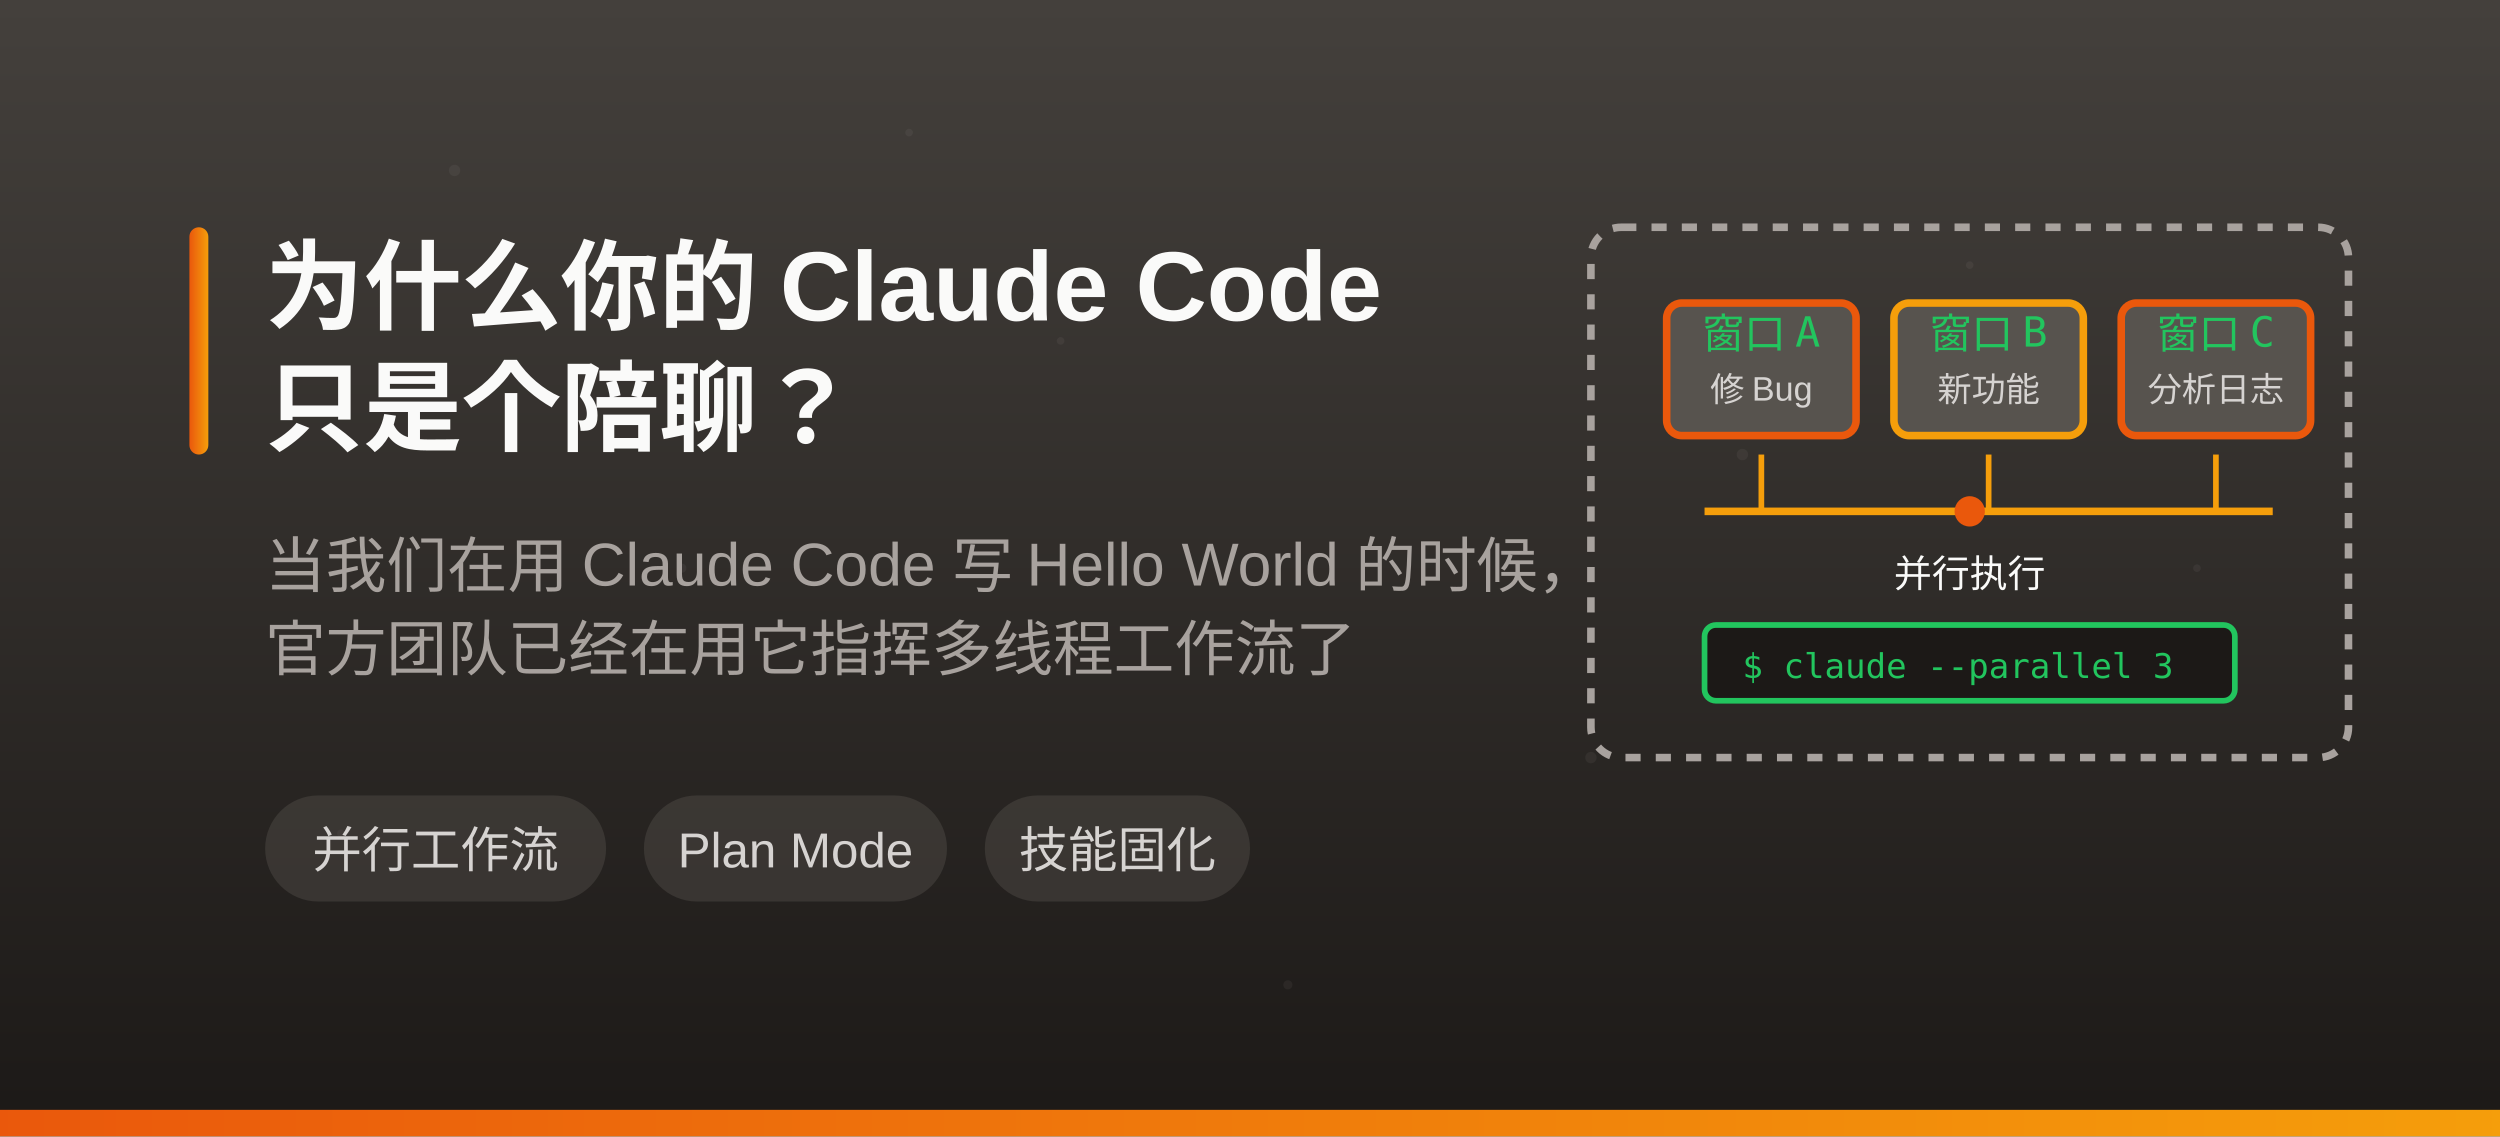
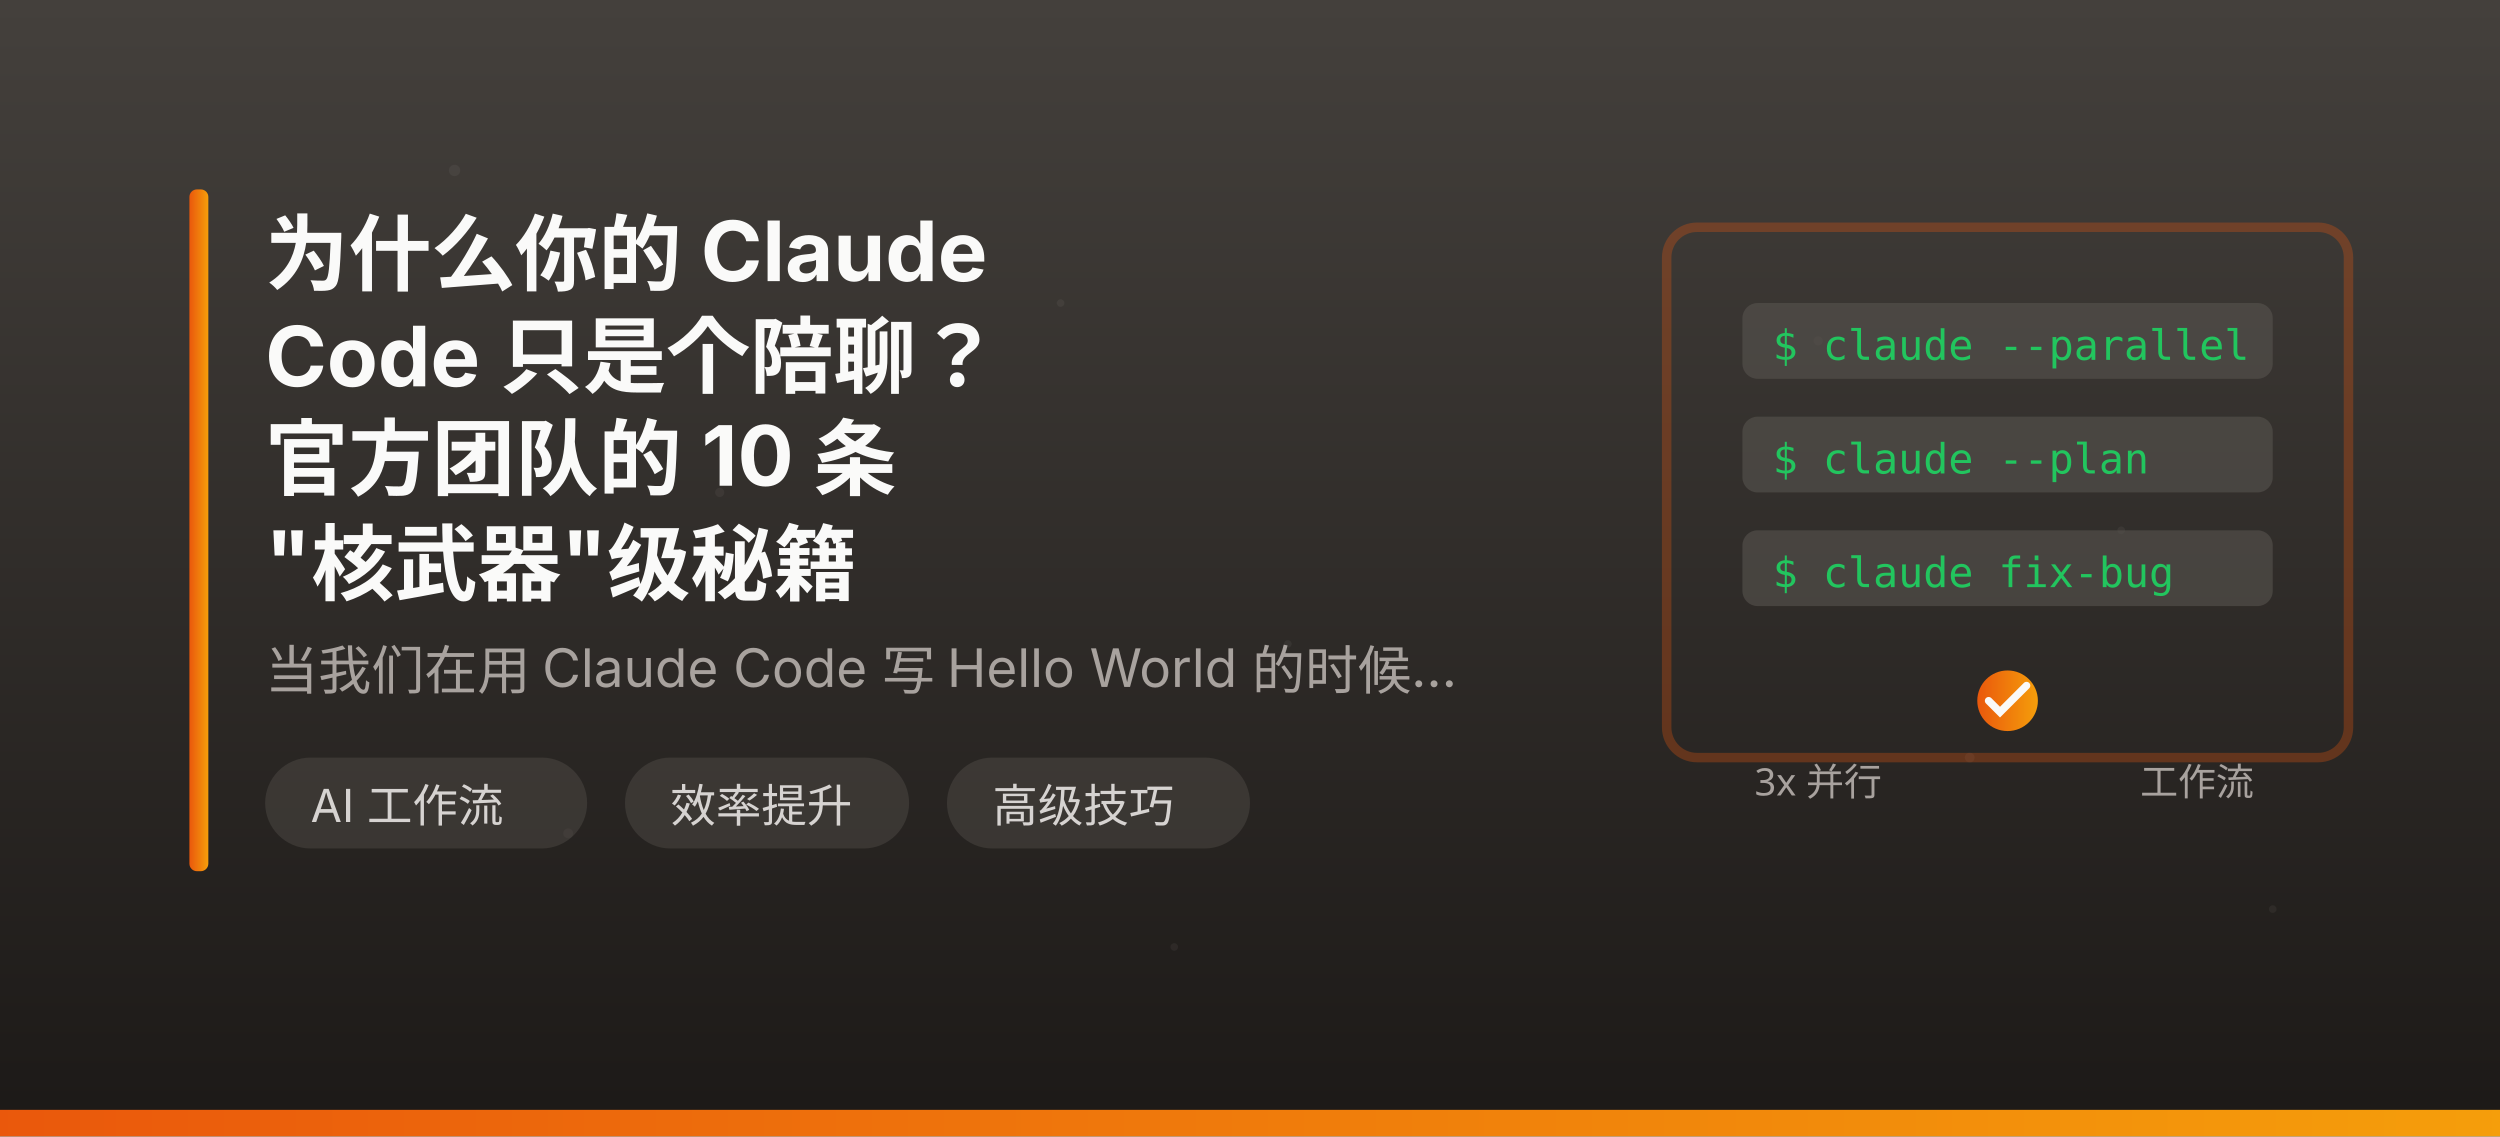
- <svg xmlns="http://www.w3.org/2000/svg" viewBox="0 0 660 300">
+ <svg xmlns="http://www.w3.org/2000/svg" viewBox="0 0 660 300" width="660" height="300">
  <defs>
    <linearGradient id="bgGrad" x1="0%" y1="0%" x2="0%" y2="100%">
      <stop offset="0%" style="stop-color:#44403C" />
      <stop offset="100%" style="stop-color:#1C1917" />
    </linearGradient>
    <linearGradient id="accentGrad" x1="0%" y1="0%" x2="100%" y2="0%">
      <stop offset="0%" style="stop-color:#EA580C" />
      <stop offset="100%" style="stop-color:#F59E0B" />
    </linearGradient>
  </defs>
  <rect width="660" height="300" fill="url(#bgGrad)" />
  <g opacity="0.06">
    <circle cx="120" cy="45" r="1.5" fill="#D6D3D1" />
-     <circle cx="280" cy="90" r="1" fill="#D6D3D1" />
-     <circle cx="180" cy="150" r="1.2" fill="#D6D3D1" />
-     <circle cx="520" cy="70" r="1" fill="#D6D3D1" />
-     <circle cx="420" cy="200" r="1.5" fill="#D6D3D1" />
-     <circle cx="90" cy="220" r="1" fill="#D6D3D1" />
-     <circle cx="340" cy="260" r="1.2" fill="#D6D3D1" />
-     <circle cx="580" cy="150" r="1" fill="#D6D3D1" />
-     <circle cx="240" cy="35" r="1" fill="#D6D3D1" />
-     <circle cx="460" cy="120" r="1.5" fill="#D6D3D1" />
+     <circle cx="280" cy="80" r="1" fill="#D6D3D1" />
+     <circle cx="190" cy="130" r="1.2" fill="#D6D3D1" />
+     <circle cx="340" cy="170" r="1" fill="#D6D3D1" />
+     <circle cx="150" cy="220" r="1.3" fill="#D6D3D1" />
+     <circle cx="310" cy="250" r="1" fill="#D6D3D1" />
+     <circle cx="480" cy="90" r="1.2" fill="#D6D3D1" />
+     <circle cx="560" cy="140" r="1" fill="#D6D3D1" />
+     <circle cx="520" cy="200" r="1.3" fill="#D6D3D1" />
+     <circle cx="600" cy="240" r="1" fill="#D6D3D1" />
  </g>
-   <rect x="50" y="60" width="5" height="60" fill="url(#accentGrad)" rx="2.5" />
-   <text x="70" y="85" font-family="Arial, sans-serif" font-size="26" font-weight="bold" fill="#FAFAF9">
-     <tspan x="70" dy="0">为什么你的 Claude Code</tspan>
-     <tspan x="70" dy="32">只是个陪聊？</tspan>
+   <rect x="50" y="50" width="5" height="180" fill="url(#accentGrad)" rx="2" />
+   <text x="70" y="75" font-family="system-ui, -apple-system, sans-serif" font-size="22" font-weight="bold" fill="#FAFAF9">
+     为什么你的 Claude
  </text>
-   <text x="70" y="155" font-family="Arial, sans-serif" font-size="16" fill="#A8A29E">
-     <tspan x="70" dy="0">当我们在用 Claude Code 写 Hello World 的时候，</tspan>
-     <tspan x="70" dy="22">官方团队已经在用它指挥多线程工作流了</tspan>
+   <text x="70" y="102" font-family="system-ui, -apple-system, sans-serif" font-size="22" font-weight="bold" fill="#FAFAF9">
+     Code 只是个陪聊？
  </text>
-   <g transform="translate(70, 210)">
-     <rect width="90" height="28" rx="14" fill="#57534E" opacity="0.4" />
-     <text x="45" y="19" font-family="Arial, sans-serif" font-size="13" fill="#D6D3D1" text-anchor="middle">并行工作流</text>
-   </g>
-   <g transform="translate(170, 210)">
-     <rect width="80" height="28" rx="14" fill="#57534E" opacity="0.4" />
-     <text x="40" y="19" font-family="Arial, sans-serif" font-size="13" fill="#D6D3D1" text-anchor="middle">Plan Mode</text>
-   </g>
-   <g transform="translate(260, 210)">
-     <rect width="70" height="28" rx="14" fill="#57534E" opacity="0.4" />
-     <text x="35" y="19" font-family="Arial, sans-serif" font-size="13" fill="#D6D3D1" text-anchor="middle">技能固化</text>
-   </g>
-   <g transform="translate(420, 60)">
-     <rect x="0" y="0" width="200" height="140" rx="8" fill="none" stroke="#A8A29E" stroke-width="2" stroke-dasharray="4,4" />
-     <rect x="20" y="20" width="50" height="35" rx="4" fill="#57534E" stroke="#EA580C" stroke-width="2" />
-     <text x="45" y="32" font-family="monospace" font-size="11" fill="#22C55E" text-anchor="middle">窗口 A</text>
-     <text x="45" y="46" font-family="Arial, sans-serif" font-size="9" fill="#D6D3D1" text-anchor="middle">修 Bug</text>
-     <rect x="80" y="20" width="50" height="35" rx="4" fill="#57534E" stroke="#F59E0B" stroke-width="2" />
-     <text x="105" y="32" font-family="monospace" font-size="11" fill="#22C55E" text-anchor="middle">窗口 B</text>
-     <text x="105" y="46" font-family="Arial, sans-serif" font-size="9" fill="#D6D3D1" text-anchor="middle">新功能</text>
-     <rect x="140" y="20" width="50" height="35" rx="4" fill="#57534E" stroke="#EA580C" stroke-width="2" />
-     <text x="165" y="32" font-family="monospace" font-size="11" fill="#22C55E" text-anchor="middle">窗口 C</text>
-     <text x="165" y="46" font-family="Arial, sans-serif" font-size="9" fill="#D6D3D1" text-anchor="middle">分析日志</text>
-     <path d="M 45 60 L 45 75 M 105 60 L 105 75 M 165 60 L 165 75" stroke="#F59E0B" stroke-width="1.5" fill="none" />
-     <path d="M 30 75 L 180 75" stroke="#F59E0B" stroke-width="2" fill="none" />
-     <circle cx="100" cy="75" r="4" fill="#EA580C" />
-     <text x="100" y="95" font-family="monospace" font-size="10" fill="#FAFAF9" text-anchor="middle">并行执行</text>
-     <rect x="30" y="105" width="140" height="20" rx="3" fill="#1C1917" stroke="#22C55E" stroke-width="1.5" />
-     <text x="40" y="119" font-family="monospace" font-size="9" fill="#22C55E">$ claude --parallel 3</text>
+   <text x="70" y="129" font-family="system-ui, -apple-system, sans-serif" font-size="22" font-weight="bold" fill="#FAFAF9">
+     官方团队的 10 条
+   </text>
+   <text x="70" y="156" font-family="system-ui, -apple-system, sans-serif" font-size="22" font-weight="bold" fill="#FAFAF9">
+     "核武器"级秘籍
+   </text>
+   <text x="70" y="182" font-family="system-ui, -apple-system, sans-serif" font-size="14" fill="#A8A29E">
+     当我们在用 Claude Code 写 Hello World 的时候...
+   </text>
+   <rect x="70" y="200" width="85" height="24" rx="12" fill="#57534E" opacity="0.4" />
+   <text x="82" y="217" font-family="system-ui, -apple-system, sans-serif" font-size="12" fill="#D6D3D1">
+     AI 工作流
+   </text>
+   <rect x="165" y="200" width="75" height="24" rx="12" fill="#57534E" opacity="0.4" />
+   <text x="177" y="217" font-family="system-ui, -apple-system, sans-serif" font-size="12" fill="#D6D3D1">
+     效率提升
+   </text>
+   <rect x="250" y="200" width="80" height="24" rx="12" fill="#57534E" opacity="0.4" />
+   <text x="262" y="217" font-family="system-ui, -apple-system, sans-serif" font-size="12" fill="#D6D3D1">
+     高级技巧
+   </text>
+   <g transform="translate(430, 50)">
+     <rect x="10" y="10" width="180" height="140" rx="8" fill="none" stroke="#EA580C" stroke-width="2.5" opacity="0.3" />
+     <rect x="30" y="30" width="140" height="20" rx="4" fill="#57534E" opacity="0.6" />
+     <text x="38" y="45" font-family="monospace" font-size="11" fill="#22C55E">$ claude --parallel</text>
+     <rect x="30" y="60" width="140" height="20" rx="4" fill="#57534E" opacity="0.6" />
+     <text x="38" y="75" font-family="monospace" font-size="11" fill="#22C55E">$ claude --plan</text>
+     <rect x="30" y="90" width="140" height="20" rx="4" fill="#57534E" opacity="0.6" />
+     <text x="38" y="105" font-family="monospace" font-size="11" fill="#22C55E">$ claude fix-bug</text>
+     <circle cx="100" cy="135" r="8" fill="url(#accentGrad)" />
+     <path d="M 95 135 L 98 138 L 105 131" stroke="#FAFAF9" stroke-width="2" fill="none" stroke-linecap="round" />
+     <text x="50" y="160" font-family="system-ui, sans-serif" font-size="10" fill="#A8A29E" text-anchor="middle">
+       3x 并行
+     </text>
+     <text x="150" y="160" font-family="system-ui, sans-serif" font-size="10" fill="#A8A29E" text-anchor="middle">
+       工作流
+     </text>
  </g>
  <rect x="0" y="293" width="660" height="7" fill="url(#accentGrad)" />
</svg>
